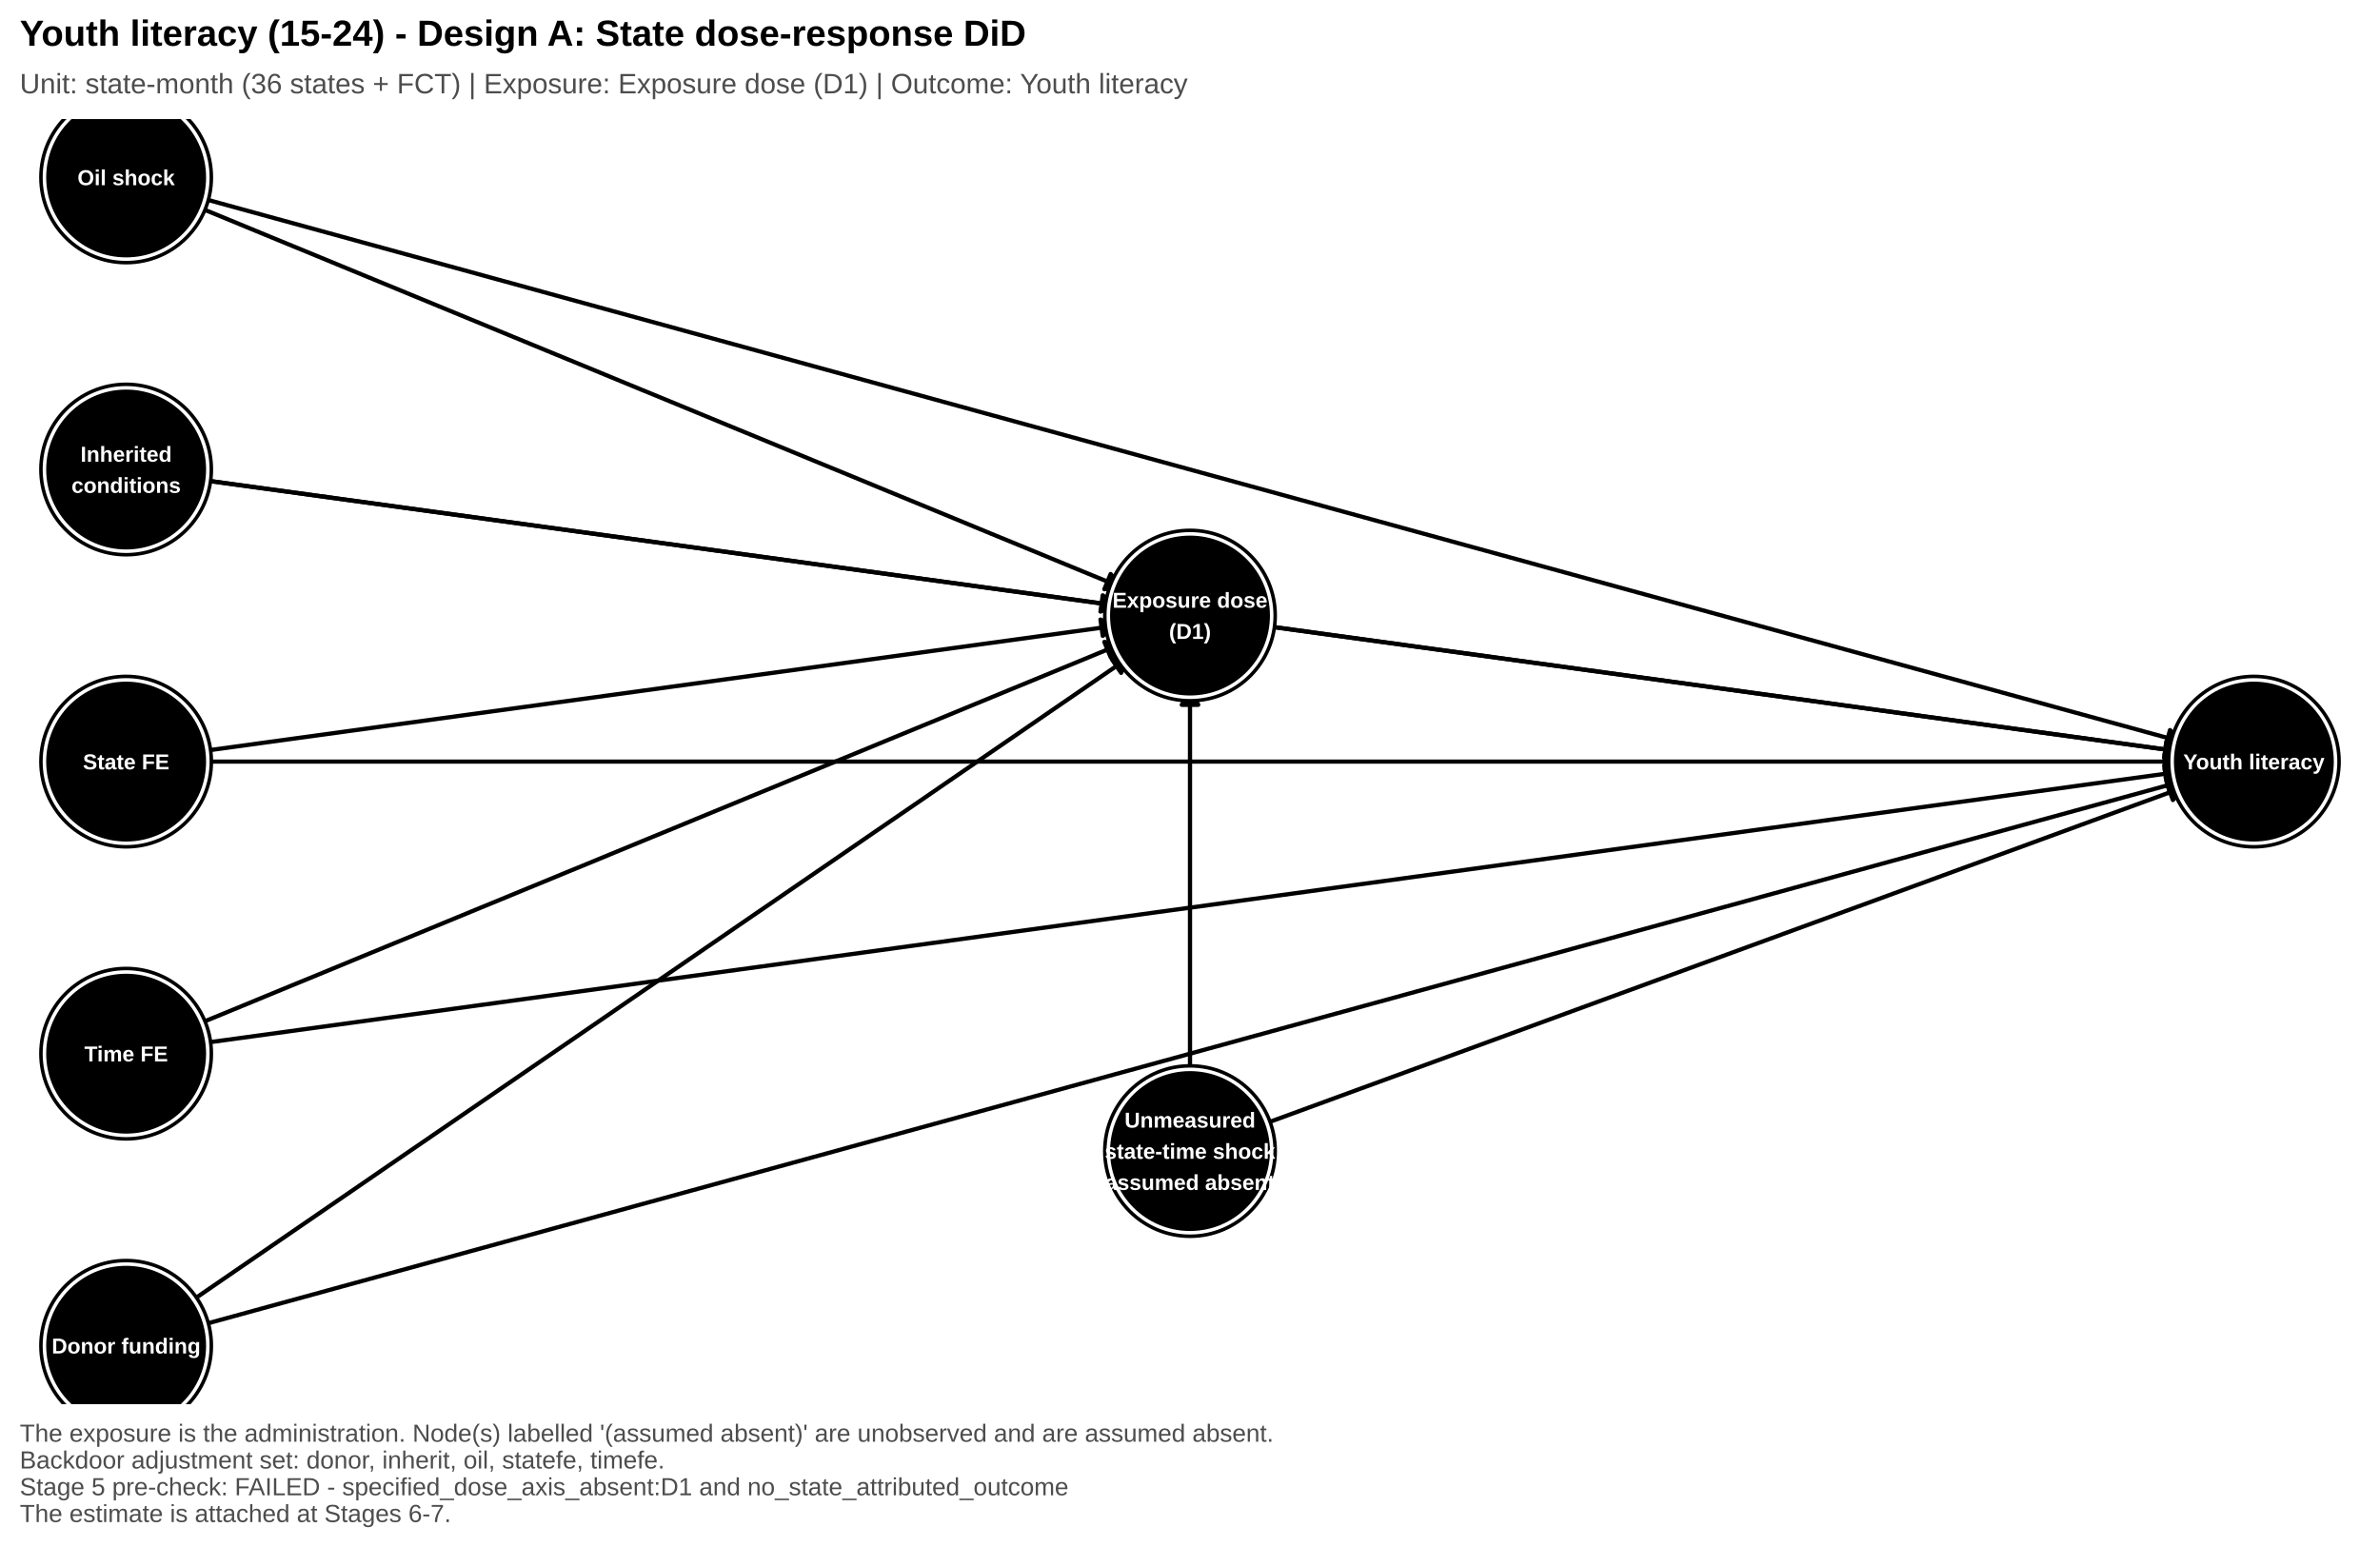
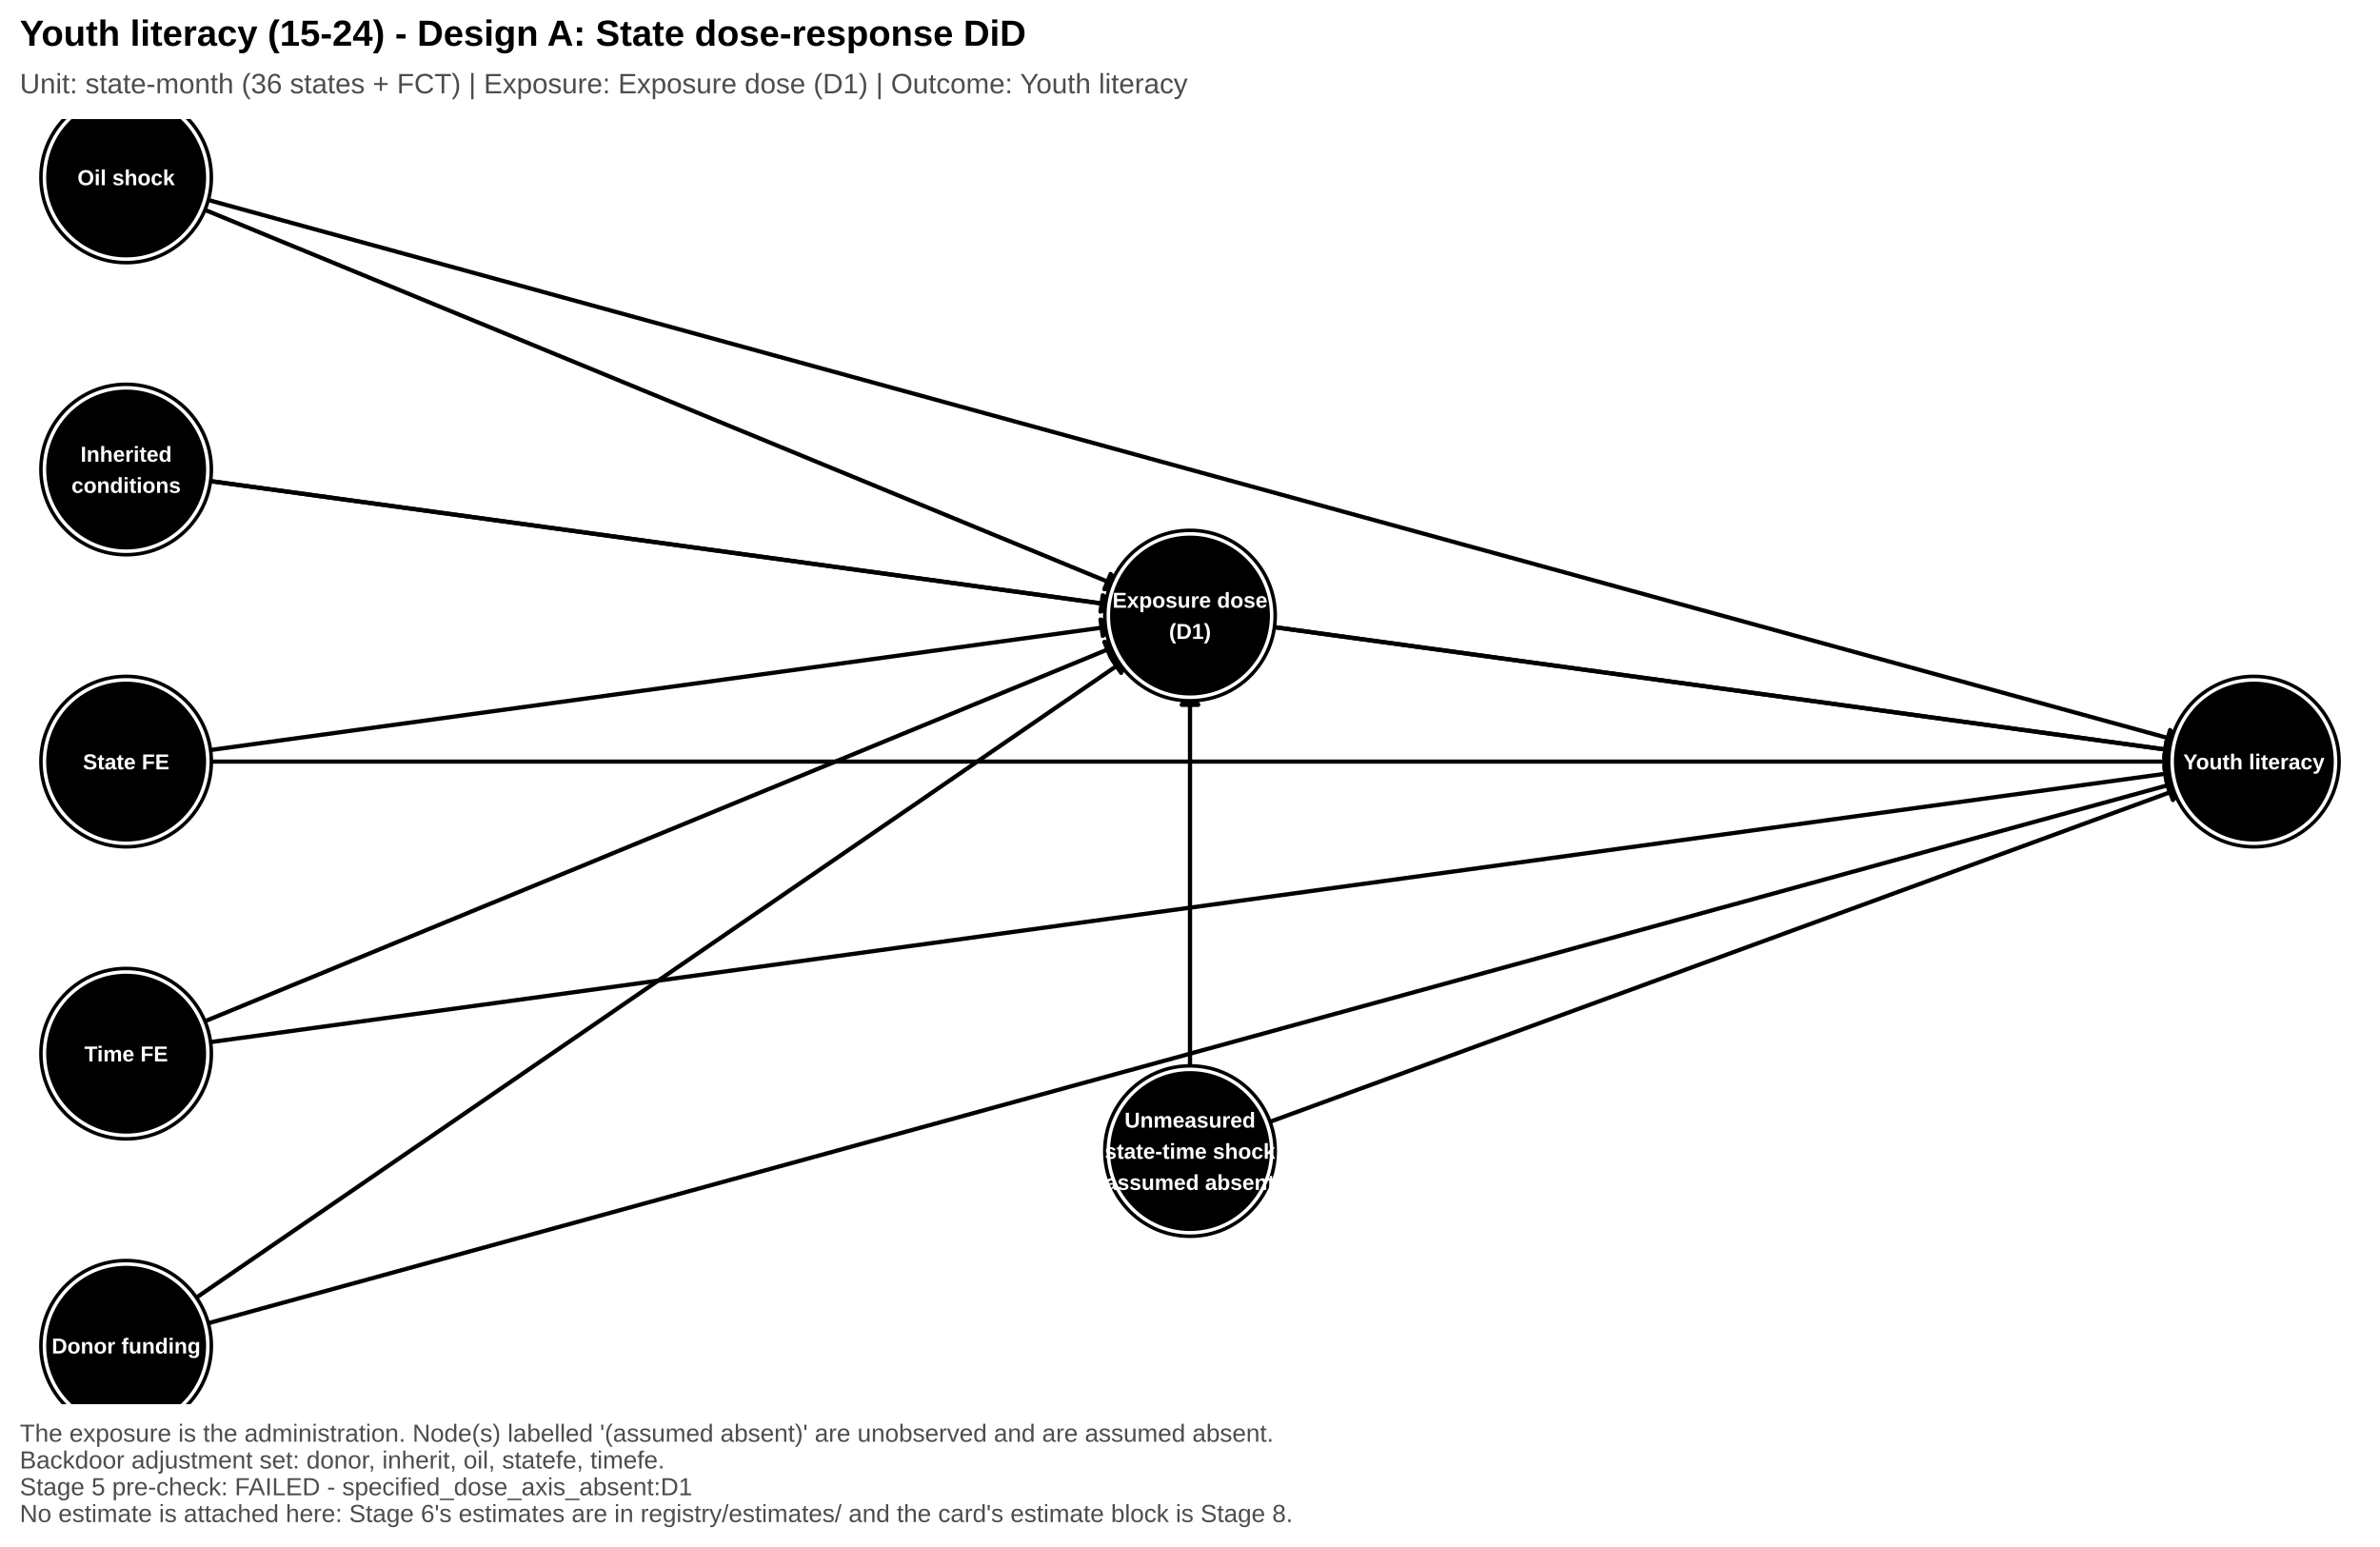
<svg xmlns="http://www.w3.org/2000/svg" width="720.00pt" height="468.00pt" viewBox="0 0 720.00 468.00">
  <g class="svglite">
    <defs>
      <style type="text/css">
    .svglite line, .svglite polyline, .svglite polygon, .svglite path, .svglite rect, .svglite circle {
      fill: none;
      stroke: #000000;
      stroke-linecap: round;
      stroke-linejoin: round;
      stroke-miterlimit: 10.00;
    }
    .svglite text {
      white-space: pre;
    }
    .svglite g.glyphgroup path {
      fill: inherit;
      stroke: none;
    }
  </style>
    </defs>
    <rect width="100%" height="100%" style="stroke: none; fill: #FFFFFF;" />
    <defs>
      <clipPath id="cpMC4wMHw3MjAuMDB8MC4wMHw0NjguMDA=">
        <rect x="0.00" y="0.00" width="720.00" height="468.00" />
      </clipPath>
    </defs>
    <g clip-path="url(#cpMC4wMHw3MjAuMDB8MC4wMHw0NjguMDA=)">
      <rect x="0.00" y="-0" width="720.00" height="468.00" style="stroke-width: 1.16; stroke: none; fill: #FFFFFF;" />
    </g>
    <defs>
      <clipPath id="cpNS45OHw3MTQuMDJ8MzYuMDF8NDI0Ljgw">
        <rect x="5.98" y="36.01" width="708.04" height="388.78" />
      </clipPath>
    </defs>
    <g clip-path="url(#cpNS45OHw3MTQuMDJ8MzYuMDF8NDI0Ljgw)">
      <polyline points="60.03,401.12 64.17,399.98 70.67,398.20 77.17,396.41 83.67,394.63 90.18,392.84 96.68,391.06 103.18,389.27 109.68,387.49 116.18,385.70 122.68,383.92 129.19,382.13 135.69,380.35 142.19,378.56 148.69,376.78 155.19,374.99 161.70,373.21 168.20,371.42 174.70,369.64 181.20,367.85 187.70,366.07 194.20,364.28 200.71,362.50 207.21,360.71 213.71,358.93 220.21,357.14 226.71,355.36 233.22,353.57 239.72,351.79 246.22,350.00 252.72,348.22 259.22,346.43 265.72,344.65 272.23,342.86 278.73,341.08 285.23,339.29 291.73,337.51 298.23,335.72 304.73,333.94 311.24,332.15 317.74,330.37 324.24,328.58 330.74,326.80 337.24,325.01 343.75,323.23 350.25,321.44 356.75,319.66 363.25,317.87 369.75,316.09 376.25,314.30 382.76,312.52 389.26,310.73 395.76,308.95 402.26,307.16 408.76,305.38 415.27,303.59 421.77,301.81 428.27,300.02 434.77,298.24 441.27,296.45 447.77,294.67 454.28,292.88 460.78,291.10 467.28,289.31 473.78,287.53 480.28,285.74 486.78,283.96 493.29,282.17 499.79,280.39 506.29,278.60 512.79,276.82 519.29,275.03 525.80,273.25 532.30,271.46 538.80,269.68 545.30,267.89 551.80,266.11 558.30,264.32 564.81,262.54 571.31,260.75 577.81,258.97 584.31,257.18 590.81,255.40 597.32,253.61 603.82,251.83 610.32,250.04 616.82,248.25 623.32,246.47 629.82,244.68 636.33,242.90 642.83,241.11 649.33,239.33 655.83,237.54 659.97,236.41 " style="stroke-width: 1.28; stroke-linecap: butt;" />
      <polygon points="656.47,239.95 659.97,236.41 655.15,235.15 " style="stroke-width: 1.28; stroke-linecap: butt; fill: #000000;" />
      <polyline points="56.86,394.29 57.67,393.74 60.92,391.51 64.17,389.27 67.42,387.04 70.67,384.81 73.92,382.58 77.17,380.35 80.42,378.12 83.67,375.89 86.92,373.66 90.18,371.42 93.43,369.19 96.68,366.96 99.93,364.73 103.18,362.50 106.43,360.27 109.68,358.04 112.93,355.80 116.18,353.57 119.43,351.34 122.68,349.11 125.94,346.88 129.19,344.65 132.44,342.42 135.69,340.19 138.94,337.95 142.19,335.72 145.44,333.49 148.69,331.26 151.94,329.03 155.19,326.80 158.44,324.57 161.70,322.33 164.95,320.10 168.20,317.87 171.45,315.64 174.70,313.41 177.95,311.18 181.20,308.95 184.45,306.72 187.70,304.48 190.95,302.25 194.20,300.02 197.46,297.79 200.71,295.56 203.96,293.33 207.21,291.10 210.46,288.86 213.71,286.63 216.96,284.40 220.21,282.17 223.46,279.94 226.71,277.71 229.96,275.48 233.22,273.25 236.47,271.01 239.72,268.78 242.97,266.55 246.22,264.32 249.47,262.09 252.72,259.86 255.97,257.63 259.22,255.40 262.47,253.16 265.72,250.93 268.97,248.70 272.23,246.47 275.48,244.24 278.73,242.01 281.98,239.78 285.23,237.54 288.48,235.31 291.73,233.08 294.98,230.85 298.23,228.62 301.48,226.39 304.73,224.16 307.99,221.93 311.24,219.69 314.49,217.46 317.74,215.23 320.99,213.00 324.24,210.77 327.49,208.54 330.74,206.31 333.99,204.07 337.24,201.84 340.49,199.61 341.30,199.06 " style="stroke-width: 1.28; stroke-linecap: butt;" />
      <polygon points="339.16,203.55 341.30,199.06 336.34,199.44 " style="stroke-width: 1.28; stroke-linecap: butt; fill: #000000;" />
      <polyline points="382.47,189.31 382.76,189.35 386.01,189.79 389.26,190.24 392.51,190.69 395.76,191.13 399.01,191.58 402.26,192.03 405.51,192.47 408.76,192.92 412.01,193.36 415.27,193.81 418.52,194.26 421.77,194.70 425.02,195.15 428.27,195.60 431.52,196.04 434.77,196.49 438.02,196.93 441.27,197.38 444.52,197.83 447.77,198.27 451.03,198.72 454.28,199.17 457.53,199.61 460.78,200.06 464.03,200.50 467.28,200.95 470.53,201.40 473.78,201.84 477.03,202.29 480.28,202.74 483.53,203.18 486.78,203.63 490.04,204.07 493.29,204.52 496.54,204.97 499.79,205.41 503.04,205.86 506.29,206.31 509.54,206.75 512.79,207.20 516.04,207.64 519.29,208.09 522.54,208.54 525.80,208.98 529.05,209.43 532.30,209.88 535.55,210.32 538.80,210.77 542.05,211.22 545.30,211.66 548.55,212.11 551.80,212.55 555.05,213.00 558.30,213.45 561.56,213.89 564.81,214.34 568.06,214.79 571.31,215.23 574.56,215.68 577.81,216.12 581.06,216.57 584.31,217.02 587.56,217.46 590.81,217.91 594.06,218.36 597.32,218.80 600.57,219.25 603.82,219.69 607.07,220.14 610.32,220.59 613.57,221.03 616.82,221.48 620.07,221.93 623.32,222.37 626.57,222.82 629.82,223.26 633.08,223.71 636.33,224.16 639.58,224.60 642.83,225.05 646.08,225.50 649.33,225.94 652.58,226.39 655.83,226.83 659.08,227.28 659.37,227.32 " style="stroke-width: 1.28; stroke-linecap: butt;" />
      <polygon points="654.76,229.20 659.37,227.32 655.44,224.27 " style="stroke-width: 1.28; stroke-linecap: butt; fill: #000000;" />
      <polyline points="60.63,145.13 64.17,145.61 70.67,146.51 77.17,147.40 83.67,148.29 90.18,149.18 96.68,150.08 103.18,150.97 109.68,151.86 116.18,152.75 122.68,153.65 129.19,154.54 135.69,155.43 142.19,156.32 148.69,157.22 155.19,158.11 161.70,159.00 168.20,159.89 174.70,160.79 181.20,161.68 187.70,162.57 194.20,163.46 200.71,164.36 207.21,165.25 213.71,166.14 220.21,167.03 226.71,167.93 233.22,168.82 239.72,169.71 246.22,170.61 252.72,171.50 259.22,172.39 265.72,173.28 272.23,174.18 278.73,175.07 285.23,175.96 291.73,176.85 298.23,177.75 304.73,178.64 311.24,179.53 317.74,180.42 324.24,181.32 330.74,182.21 337.24,183.10 343.75,183.99 350.25,184.89 356.75,185.78 363.25,186.67 369.75,187.56 376.25,188.46 382.76,189.35 389.26,190.24 395.76,191.13 402.26,192.03 408.76,192.92 415.27,193.81 421.77,194.70 428.27,195.60 434.77,196.49 441.27,197.38 447.77,198.27 454.28,199.17 460.78,200.06 467.28,200.95 473.78,201.84 480.28,202.74 486.78,203.63 493.29,204.52 499.79,205.41 506.29,206.31 512.79,207.20 519.29,208.09 525.80,208.98 532.30,209.88 538.80,210.77 545.30,211.66 551.80,212.55 558.30,213.45 564.81,214.34 571.31,215.23 577.81,216.12 584.31,217.02 590.81,217.91 597.32,218.80 603.82,219.69 610.32,220.59 616.82,221.48 623.32,222.37 629.82,223.26 636.33,224.16 642.83,225.05 649.33,225.94 655.83,226.83 659.37,227.32 " style="stroke-width: 1.28; stroke-linecap: butt;" />
      <polygon points="654.76,229.20 659.37,227.32 655.44,224.27 " style="stroke-width: 1.28; stroke-linecap: butt; fill: #000000;" />
      <polyline points="60.63,145.13 60.92,145.17 64.17,145.61 67.42,146.06 70.67,146.51 73.92,146.95 77.17,147.40 80.42,147.85 83.67,148.29 86.92,148.74 90.18,149.18 93.43,149.63 96.68,150.08 99.93,150.52 103.18,150.97 106.43,151.42 109.68,151.86 112.93,152.31 116.18,152.75 119.43,153.20 122.68,153.65 125.94,154.09 129.19,154.54 132.44,154.99 135.69,155.43 138.94,155.88 142.19,156.32 145.44,156.77 148.69,157.22 151.94,157.66 155.19,158.11 158.44,158.56 161.70,159.00 164.95,159.45 168.20,159.89 171.45,160.34 174.70,160.79 177.95,161.23 181.20,161.68 184.45,162.13 187.70,162.57 190.95,163.02 194.20,163.46 197.46,163.91 200.71,164.36 203.96,164.80 207.21,165.25 210.46,165.70 213.71,166.14 216.96,166.59 220.21,167.03 223.46,167.48 226.71,167.93 229.96,168.37 233.22,168.82 236.47,169.27 239.72,169.71 242.97,170.16 246.22,170.61 249.47,171.05 252.72,171.50 255.97,171.94 259.22,172.39 262.47,172.84 265.72,173.28 268.97,173.73 272.23,174.18 275.48,174.62 278.73,175.07 281.98,175.51 285.23,175.96 288.48,176.41 291.73,176.85 294.98,177.30 298.23,177.75 301.48,178.19 304.73,178.64 307.99,179.08 311.24,179.53 314.49,179.98 317.74,180.42 320.99,180.87 324.24,181.32 327.49,181.76 330.74,182.21 333.99,182.65 337.24,183.10 337.53,183.14 " style="stroke-width: 1.28; stroke-linecap: butt;" />
      <polygon points="332.92,185.02 337.53,183.14 333.60,180.09 " style="stroke-width: 1.28; stroke-linecap: butt; fill: #000000;" />
      <polyline points="60.03,59.69 64.17,60.82 70.67,62.61 77.17,64.39 83.67,66.18 90.18,67.96 96.68,69.75 103.18,71.53 109.68,73.32 116.18,75.10 122.68,76.89 129.19,78.67 135.69,80.46 142.19,82.24 148.69,84.03 155.19,85.81 161.70,87.60 168.20,89.39 174.70,91.17 181.20,92.96 187.70,94.74 194.20,96.53 200.71,98.31 207.21,100.10 213.71,101.88 220.21,103.67 226.71,105.45 233.22,107.24 239.72,109.02 246.22,110.81 252.72,112.59 259.22,114.38 265.72,116.16 272.23,117.95 278.73,119.73 285.23,121.52 291.73,123.30 298.23,125.09 304.73,126.87 311.24,128.66 317.74,130.44 324.24,132.23 330.74,134.01 337.24,135.80 343.75,137.58 350.25,139.37 356.75,141.15 363.25,142.94 369.75,144.72 376.25,146.51 382.76,148.29 389.26,150.08 395.76,151.86 402.26,153.65 408.76,155.43 415.27,157.22 421.77,159.00 428.27,160.79 434.77,162.57 441.27,164.36 447.77,166.14 454.28,167.93 460.78,169.71 467.28,171.50 473.78,173.28 480.28,175.07 486.78,176.85 493.29,178.64 499.79,180.42 506.29,182.21 512.79,183.99 519.29,185.78 525.80,187.56 532.30,189.35 538.80,191.13 545.30,192.92 551.80,194.70 558.30,196.49 564.81,198.27 571.31,200.06 577.81,201.84 584.31,203.63 590.81,205.41 597.32,207.20 603.82,208.98 610.32,210.77 616.82,212.55 623.32,214.34 629.82,216.12 636.33,217.91 642.83,219.69 649.33,221.48 655.83,223.26 659.97,224.40 " style="stroke-width: 1.28; stroke-linecap: butt;" />
      <polygon points="655.15,225.66 659.97,224.40 656.47,220.86 " style="stroke-width: 1.28; stroke-linecap: butt; fill: #000000;" />
      <polyline points="59.13,62.32 60.92,63.06 64.17,64.39 67.42,65.73 70.67,67.07 73.92,68.41 77.17,69.75 80.42,71.09 83.67,72.43 86.92,73.77 90.18,75.10 93.43,76.44 96.68,77.78 99.93,79.12 103.18,80.46 106.43,81.80 109.68,83.14 112.93,84.48 116.18,85.81 119.43,87.15 122.68,88.49 125.94,89.83 129.19,91.17 132.44,92.51 135.69,93.85 138.94,95.19 142.19,96.53 145.44,97.86 148.69,99.20 151.94,100.54 155.19,101.88 158.44,103.22 161.70,104.56 164.95,105.90 168.20,107.24 171.45,108.57 174.70,109.91 177.95,111.25 181.20,112.59 184.45,113.93 187.70,115.27 190.95,116.61 194.20,117.95 197.46,119.28 200.71,120.62 203.96,121.96 207.21,123.30 210.46,124.64 213.71,125.98 216.96,127.32 220.21,128.66 223.46,130.00 226.71,131.33 229.96,132.67 233.22,134.01 236.47,135.35 239.72,136.69 242.97,138.03 246.22,139.37 249.47,140.71 252.72,142.04 255.97,143.38 259.22,144.72 262.47,146.06 265.72,147.40 268.97,148.74 272.23,150.08 275.48,151.42 278.73,152.75 281.98,154.09 285.23,155.43 288.48,156.77 291.73,158.11 294.98,159.45 298.23,160.79 301.48,162.13 304.73,163.46 307.99,164.80 311.24,166.14 314.49,167.48 317.74,168.82 320.99,170.16 324.24,171.50 327.49,172.84 330.74,174.18 333.99,175.51 337.24,176.85 339.03,177.59 " style="stroke-width: 1.28; stroke-linecap: butt;" />
      <polygon points="334.09,178.25 339.03,177.59 335.99,173.64 " style="stroke-width: 1.28; stroke-linecap: butt; fill: #000000;" />
      <polyline points="60.84,230.40 64.17,230.40 70.67,230.40 77.17,230.40 83.67,230.40 90.18,230.40 96.68,230.40 103.18,230.40 109.68,230.40 116.18,230.40 122.68,230.40 129.19,230.40 135.69,230.40 142.19,230.40 148.69,230.40 155.19,230.40 161.70,230.40 168.20,230.40 174.70,230.40 181.20,230.40 187.70,230.40 194.20,230.40 200.71,230.40 207.21,230.40 213.71,230.40 220.21,230.40 226.71,230.40 233.22,230.40 239.72,230.40 246.22,230.40 252.72,230.40 259.22,230.40 265.72,230.40 272.23,230.40 278.73,230.40 285.23,230.40 291.73,230.40 298.23,230.40 304.73,230.40 311.24,230.40 317.74,230.40 324.24,230.40 330.74,230.40 337.24,230.40 343.75,230.40 350.25,230.40 356.75,230.40 363.25,230.40 369.75,230.40 376.25,230.40 382.76,230.40 389.26,230.40 395.76,230.40 402.26,230.40 408.76,230.40 415.27,230.40 421.77,230.40 428.27,230.40 434.77,230.40 441.27,230.40 447.77,230.40 454.28,230.40 460.78,230.40 467.28,230.40 473.78,230.40 480.28,230.40 486.78,230.40 493.29,230.40 499.79,230.40 506.29,230.40 512.79,230.40 519.29,230.40 525.80,230.40 532.30,230.40 538.80,230.40 545.30,230.40 551.80,230.40 558.30,230.40 564.81,230.40 571.31,230.40 577.81,230.40 584.31,230.40 590.81,230.40 597.32,230.40 603.82,230.40 610.32,230.40 616.82,230.40 623.32,230.40 629.82,230.40 636.33,230.40 642.83,230.40 649.33,230.40 655.83,230.40 659.16,230.40 " style="stroke-width: 1.28; stroke-linecap: butt;" />
      <polygon points="654.85,232.90 659.16,230.40 654.85,227.91 " style="stroke-width: 1.28; stroke-linecap: butt; fill: #000000;" />
      <polyline points="60.63,227.32 60.92,227.28 64.17,226.83 67.42,226.39 70.67,225.94 73.92,225.50 77.17,225.05 80.42,224.60 83.67,224.16 86.92,223.71 90.18,223.26 93.43,222.82 96.68,222.37 99.93,221.93 103.18,221.48 106.43,221.03 109.68,220.59 112.93,220.14 116.18,219.69 119.43,219.25 122.68,218.80 125.94,218.36 129.19,217.91 132.44,217.46 135.69,217.02 138.94,216.57 142.19,216.12 145.44,215.68 148.69,215.23 151.94,214.79 155.19,214.34 158.44,213.89 161.70,213.45 164.95,213.00 168.20,212.55 171.45,212.11 174.70,211.66 177.95,211.22 181.20,210.77 184.45,210.32 187.70,209.88 190.95,209.43 194.20,208.98 197.46,208.54 200.71,208.09 203.96,207.64 207.21,207.20 210.46,206.75 213.71,206.31 216.96,205.86 220.21,205.41 223.46,204.97 226.71,204.52 229.96,204.07 233.22,203.63 236.47,203.18 239.72,202.74 242.97,202.29 246.22,201.84 249.47,201.40 252.72,200.95 255.97,200.50 259.22,200.06 262.47,199.61 265.72,199.17 268.97,198.72 272.23,198.27 275.48,197.83 278.73,197.38 281.98,196.93 285.23,196.49 288.48,196.04 291.73,195.60 294.98,195.15 298.23,194.70 301.48,194.26 304.73,193.81 307.99,193.36 311.24,192.92 314.49,192.47 317.74,192.03 320.99,191.58 324.24,191.13 327.49,190.69 330.74,190.24 333.99,189.79 337.24,189.35 337.53,189.31 " style="stroke-width: 1.28; stroke-linecap: butt;" />
      <polygon points="333.60,192.36 337.53,189.31 332.92,187.43 " style="stroke-width: 1.28; stroke-linecap: butt; fill: #000000;" />
      <polyline points="60.63,315.68 64.17,315.19 70.67,314.30 77.17,313.41 83.67,312.52 90.18,311.62 96.68,310.73 103.18,309.84 109.68,308.95 116.18,308.05 122.68,307.16 129.19,306.27 135.69,305.38 142.19,304.48 148.69,303.59 155.19,302.70 161.70,301.81 168.20,300.91 174.70,300.02 181.20,299.13 187.70,298.24 194.20,297.34 200.71,296.45 207.21,295.56 213.71,294.67 220.21,293.77 226.71,292.88 233.22,291.99 239.72,291.10 246.22,290.20 252.72,289.31 259.22,288.42 265.72,287.53 272.23,286.63 278.73,285.74 285.23,284.85 291.73,283.96 298.23,283.06 304.73,282.17 311.24,281.28 317.74,280.39 324.24,279.49 330.74,278.60 337.24,277.71 343.75,276.82 350.25,275.92 356.75,275.03 363.25,274.14 369.75,273.25 376.25,272.35 382.76,271.46 389.26,270.57 395.76,269.68 402.26,268.78 408.76,267.89 415.27,267.00 421.77,266.11 428.27,265.21 434.77,264.32 441.27,263.43 447.77,262.54 454.28,261.64 460.78,260.75 467.28,259.86 473.78,258.97 480.28,258.07 486.78,257.18 493.29,256.29 499.79,255.40 506.29,254.50 512.79,253.61 519.29,252.72 525.80,251.83 532.30,250.93 538.80,250.04 545.30,249.15 551.80,248.25 558.30,247.36 564.81,246.47 571.31,245.58 577.81,244.68 584.31,243.79 590.81,242.90 597.32,242.01 603.82,241.11 610.32,240.22 616.82,239.33 623.32,238.44 629.82,237.54 636.33,236.65 642.83,235.76 649.33,234.87 655.83,233.97 659.37,233.49 " style="stroke-width: 1.28; stroke-linecap: butt;" />
      <polygon points="655.44,236.54 659.37,233.49 654.76,231.61 " style="stroke-width: 1.28; stroke-linecap: butt; fill: #000000;" />
      <polyline points="59.13,310.13 60.92,309.39 64.17,308.05 67.42,306.72 70.67,305.38 73.92,304.04 77.17,302.70 80.42,301.36 83.67,300.02 86.92,298.68 90.18,297.34 93.43,296.01 96.68,294.67 99.93,293.33 103.18,291.99 106.43,290.65 109.68,289.31 112.93,287.97 116.18,286.63 119.43,285.29 122.68,283.96 125.94,282.62 129.19,281.28 132.44,279.94 135.69,278.60 138.94,277.26 142.19,275.92 145.44,274.58 148.69,273.25 151.94,271.91 155.19,270.57 158.44,269.23 161.70,267.89 164.95,266.55 168.20,265.21 171.45,263.87 174.70,262.54 177.95,261.20 181.20,259.86 184.45,258.52 187.70,257.18 190.95,255.84 194.20,254.50 197.46,253.16 200.71,251.83 203.96,250.49 207.21,249.15 210.46,247.81 213.71,246.47 216.96,245.13 220.21,243.79 223.46,242.45 226.71,241.11 229.96,239.78 233.22,238.44 236.47,237.10 239.72,235.76 242.97,234.42 246.22,233.08 249.47,231.74 252.72,230.40 255.97,229.07 259.22,227.73 262.47,226.39 265.72,225.05 268.97,223.71 272.23,222.37 275.48,221.03 278.73,219.69 281.98,218.36 285.23,217.02 288.48,215.68 291.73,214.34 294.98,213.00 298.23,211.66 301.48,210.32 304.73,208.98 307.99,207.64 311.24,206.31 314.49,204.97 317.74,203.63 320.99,202.29 324.24,200.95 327.49,199.61 330.74,198.27 333.99,196.93 337.24,195.60 339.03,194.86 " style="stroke-width: 1.28; stroke-linecap: butt;" />
      <polygon points="335.99,198.81 339.03,194.86 334.09,194.20 " style="stroke-width: 1.28; stroke-linecap: butt; fill: #000000;" />
      <polyline points="381.30,340.42 382.76,339.89 386.01,338.70 389.26,337.51 392.51,336.32 395.76,335.13 399.01,333.94 402.26,332.75 405.51,331.56 408.76,330.37 412.01,329.18 415.27,327.99 418.52,326.80 421.77,325.61 425.02,324.42 428.27,323.23 431.52,322.04 434.77,320.85 438.02,319.66 441.27,318.47 444.52,317.28 447.77,316.09 451.03,314.90 454.28,313.71 457.53,312.52 460.78,311.33 464.03,310.14 467.28,308.95 470.53,307.76 473.78,306.57 477.03,305.38 480.28,304.19 483.53,303.00 486.78,301.81 490.04,300.62 493.29,299.43 496.54,298.24 499.79,297.05 503.04,295.86 506.29,294.67 509.54,293.48 512.79,292.29 516.04,291.10 519.29,289.91 522.54,288.72 525.80,287.53 529.05,286.34 532.30,285.15 535.55,283.96 538.80,282.77 542.05,281.58 545.30,280.39 548.55,279.20 551.80,278.01 555.05,276.82 558.30,275.63 561.56,274.44 564.81,273.25 568.06,272.06 571.31,270.87 574.56,269.68 577.81,268.49 581.06,267.30 584.31,266.11 587.56,264.92 590.81,263.73 594.06,262.54 597.32,261.35 600.57,260.16 603.82,258.97 607.07,257.78 610.32,256.59 613.57,255.40 616.82,254.21 620.07,253.02 623.32,251.83 626.57,250.64 629.82,249.44 633.08,248.25 636.33,247.06 639.58,245.87 642.83,244.68 646.08,243.49 649.33,242.30 652.58,241.11 655.83,239.92 659.08,238.73 660.54,238.20 " style="stroke-width: 1.28; stroke-linecap: butt;" />
      <polygon points="657.35,242.02 660.54,238.20 655.64,237.34 " style="stroke-width: 1.28; stroke-linecap: butt; fill: #000000;" />
      <polyline points="360.00,325.54 360.00,325.31 360.00,323.67 360.00,322.04 360.00,320.40 360.00,318.76 360.00,317.13 360.00,315.49 360.00,313.86 360.00,312.22 360.00,310.58 360.00,308.95 360.00,307.31 360.00,305.67 360.00,304.04 360.00,302.40 360.00,300.77 360.00,299.13 360.00,297.49 360.00,295.86 360.00,294.22 360.00,292.58 360.00,290.95 360.00,289.31 360.00,287.67 360.00,286.04 360.00,284.40 360.00,282.77 360.00,281.13 360.00,279.49 360.00,277.86 360.00,276.22 360.00,274.58 360.00,272.95 360.00,271.31 360.00,269.68 360.00,268.04 360.00,266.40 360.00,264.77 360.00,263.13 360.00,261.49 360.00,259.86 360.00,258.22 360.00,256.59 360.00,254.95 360.00,253.31 360.00,251.68 360.00,250.04 360.00,248.40 360.00,246.77 360.00,245.13 360.00,243.49 360.00,241.86 360.00,240.22 360.00,238.59 360.00,236.95 360.00,235.31 360.00,233.68 360.00,232.04 360.00,230.40 360.00,228.77 360.00,227.13 360.00,225.50 360.00,223.86 360.00,222.22 360.00,220.59 360.00,218.95 360.00,217.31 360.00,215.68 360.00,214.04 360.00,212.41 360.00,210.77 360.00,209.13 360.00,208.90 " style="stroke-width: 1.28; stroke-linecap: butt;" />
      <polygon points="362.49,213.22 360.00,208.90 357.51,213.22 " style="stroke-width: 1.28; stroke-linecap: butt; fill: #000000;" />
      <circle cx="681.84" cy="230.40" r="25.96" style="stroke-width: 0.71; fill: #000000;" />
      <circle cx="38.16" cy="407.12" r="25.96" style="stroke-width: 0.71; fill: #000000;" />
      <circle cx="360.00" cy="186.22" r="25.96" style="stroke-width: 0.71; fill: #000000;" />
      <circle cx="38.16" cy="142.04" r="25.96" style="stroke-width: 0.71; fill: #000000;" />
      <circle cx="38.16" cy="53.68" r="25.96" style="stroke-width: 0.71; fill: #000000;" />
      <circle cx="38.16" cy="230.40" r="25.96" style="stroke-width: 0.71; fill: #000000;" />
      <circle cx="38.16" cy="318.76" r="25.96" style="stroke-width: 0.71; fill: #000000;" />
      <circle cx="360.00" cy="348.22" r="25.96" style="stroke-width: 0.71; fill: #000000;" />
      <circle cx="681.84" cy="230.40" r="24.89" style="stroke-width: 0.71; stroke: #FFFFFF; fill: #FFFFFF;" />
      <circle cx="38.16" cy="407.12" r="24.89" style="stroke-width: 0.71; stroke: #FFFFFF; fill: #FFFFFF;" />
      <circle cx="360.00" cy="186.22" r="24.89" style="stroke-width: 0.71; stroke: #FFFFFF; fill: #FFFFFF;" />
      <circle cx="38.16" cy="142.04" r="24.89" style="stroke-width: 0.71; stroke: #FFFFFF; fill: #FFFFFF;" />
      <circle cx="38.16" cy="53.68" r="24.89" style="stroke-width: 0.71; stroke: #FFFFFF; fill: #FFFFFF;" />
      <circle cx="38.16" cy="230.40" r="24.89" style="stroke-width: 0.71; stroke: #FFFFFF; fill: #FFFFFF;" />
      <circle cx="38.16" cy="318.76" r="24.89" style="stroke-width: 0.71; stroke: #FFFFFF; fill: #FFFFFF;" />
      <circle cx="360.00" cy="348.22" r="24.89" style="stroke-width: 0.71; stroke: #FFFFFF; fill: #FFFFFF;" />
      <circle cx="681.84" cy="230.40" r="23.83" style="stroke-width: 0.71; fill: #000000;" />
      <circle cx="38.16" cy="407.12" r="23.83" style="stroke-width: 0.71; fill: #000000;" />
      <circle cx="360.00" cy="186.22" r="23.83" style="stroke-width: 0.71; fill: #000000;" />
      <circle cx="38.16" cy="142.04" r="23.83" style="stroke-width: 0.71; fill: #000000;" />
      <circle cx="38.16" cy="53.68" r="23.83" style="stroke-width: 0.71; fill: #000000;" />
      <circle cx="38.16" cy="230.40" r="23.83" style="stroke-width: 0.71; fill: #000000;" />
      <circle cx="38.16" cy="318.76" r="23.83" style="stroke-width: 0.71; fill: #000000;" />
      <circle cx="360.00" cy="348.22" r="23.83" style="stroke-width: 0.71; fill: #000000;" />
      <text x="681.84" y="232.74" text-anchor="middle" style="font-size: 6.54px; font-weight: bold;fill: #FFFFFF; font-family: &quot;Arial&quot;;" textLength="42.66px" lengthAdjust="spacingAndGlyphs">Youth literacy</text>
      <text x="38.16" y="409.46" text-anchor="middle" style="font-size: 6.54px; font-weight: bold;fill: #FFFFFF; font-family: &quot;Arial&quot;;" textLength="44.94px" lengthAdjust="spacingAndGlyphs">Donor funding</text>
      <text x="360.00" y="183.85" text-anchor="middle" style="font-size: 6.54px; font-weight: bold;fill: #FFFFFF; font-family: &quot;Arial&quot;;" textLength="46.77px" lengthAdjust="spacingAndGlyphs">Exposure dose</text>
      <text x="360.00" y="193.28" text-anchor="middle" style="font-size: 6.54px; font-weight: bold;fill: #FFFFFF; font-family: &quot;Arial&quot;;" textLength="12.69px" lengthAdjust="spacingAndGlyphs">(D1)</text>
      <text x="38.16" y="139.67" text-anchor="middle" style="font-size: 6.54px; font-weight: bold;fill: #FFFFFF; font-family: &quot;Arial&quot;;" textLength="27.55px" lengthAdjust="spacingAndGlyphs">Inherited</text>
      <text x="38.16" y="149.10" text-anchor="middle" style="font-size: 6.54px; font-weight: bold;fill: #FFFFFF; font-family: &quot;Arial&quot;;" textLength="32.97px" lengthAdjust="spacingAndGlyphs">conditions</text>
      <text x="38.16" y="56.02" text-anchor="middle" style="font-size: 6.54px; font-weight: bold;fill: #FFFFFF; font-family: &quot;Arial&quot;;" textLength="29.36px" lengthAdjust="spacingAndGlyphs">Oil shock</text>
      <text x="38.16" y="232.74" text-anchor="middle" style="font-size: 6.54px; font-weight: bold;fill: #FFFFFF; font-family: &quot;Arial&quot;;" textLength="26.11px" lengthAdjust="spacingAndGlyphs">State FE</text>
      <text x="38.16" y="321.10" text-anchor="middle" style="font-size: 6.54px; font-weight: bold;fill: #FFFFFF; font-family: &quot;Arial&quot;;" textLength="25.27px" lengthAdjust="spacingAndGlyphs">Time FE</text>
      <text x="360.00" y="341.13" text-anchor="middle" style="font-size: 6.54px; font-weight: bold;fill: #FFFFFF; font-family: &quot;Arial&quot;;" textLength="39.53px" lengthAdjust="spacingAndGlyphs">Unmeasured</text>
      <text x="360.00" y="350.56" text-anchor="middle" style="font-size: 6.54px; font-weight: bold;fill: #FFFFFF; font-family: &quot;Arial&quot;;" textLength="51.47px" lengthAdjust="spacingAndGlyphs">state-time shock</text>
      <text x="360.00" y="359.98" text-anchor="middle" style="font-size: 6.54px; font-weight: bold;fill: #FFFFFF; font-family: &quot;Arial&quot;;" textLength="55.45px" lengthAdjust="spacingAndGlyphs">(assumed absent)</text>
    </g>
    <g clip-path="url(#cpMC4wMHw3MjAuMDB8MC4wMHw0NjguMDA=)">
      <text x="5.98" y="28.24" style="font-size: 8.50px;fill: #4D4D4D; font-family: &quot;Arial&quot;;" textLength="362.88px" lengthAdjust="spacingAndGlyphs">Unit: state-month (36 states + FCT)  |  Exposure: Exposure dose (D1)  |  Outcome: Youth literacy</text>
      <text x="5.98" y="13.85" style="font-size: 11.00px; font-weight: bold; font-family: &quot;Arial&quot;;" textLength="304.53px" lengthAdjust="spacingAndGlyphs">Youth literacy (15-24) - Design A: State dose-response DiD</text>
      <text x="5.98" y="436.15" style="font-size: 7.50px;fill: #4D4D4D; font-family: &quot;Arial&quot;;" textLength="379.33px" lengthAdjust="spacingAndGlyphs">The exposure is the administration. Node(s) labelled '(assumed absent)' are unobserved and are assumed absent.</text>
      <text x="5.98" y="444.25" style="font-size: 7.50px;fill: #4D4D4D; font-family: &quot;Arial&quot;;" textLength="195.05px" lengthAdjust="spacingAndGlyphs">Backdoor adjustment set: donor, inherit, oil, statefe, timefe.</text>
-       <text x="5.98" y="452.35" style="font-size: 7.50px;fill: #4D4D4D; font-family: &quot;Arial&quot;;" textLength="317.25px" lengthAdjust="spacingAndGlyphs">Stage 5 pre-check: FAILED - specified_dose_axis_absent:D1 and no_state_attributed_outcome</text>
-       <text x="5.98" y="460.45" style="font-size: 7.50px;fill: #4D4D4D; font-family: &quot;Arial&quot;;" textLength="130.44px" lengthAdjust="spacingAndGlyphs">The estimate is attached at Stages 6-7.</text>
+       <text x="5.98" y="452.35" style="font-size: 7.50px;fill: #4D4D4D; font-family: &quot;Arial&quot;;" textLength="203.44px" lengthAdjust="spacingAndGlyphs">Stage 5 pre-check: FAILED - specified_dose_axis_absent:D1</text>
+       <text x="5.98" y="460.45" style="font-size: 7.50px;fill: #4D4D4D; font-family: &quot;Arial&quot;;" textLength="385.05px" lengthAdjust="spacingAndGlyphs">No estimate is attached here: Stage 6's estimates are in registry/estimates/ and the card's estimate block is Stage 8.</text>
    </g>
  </g>
</svg>
